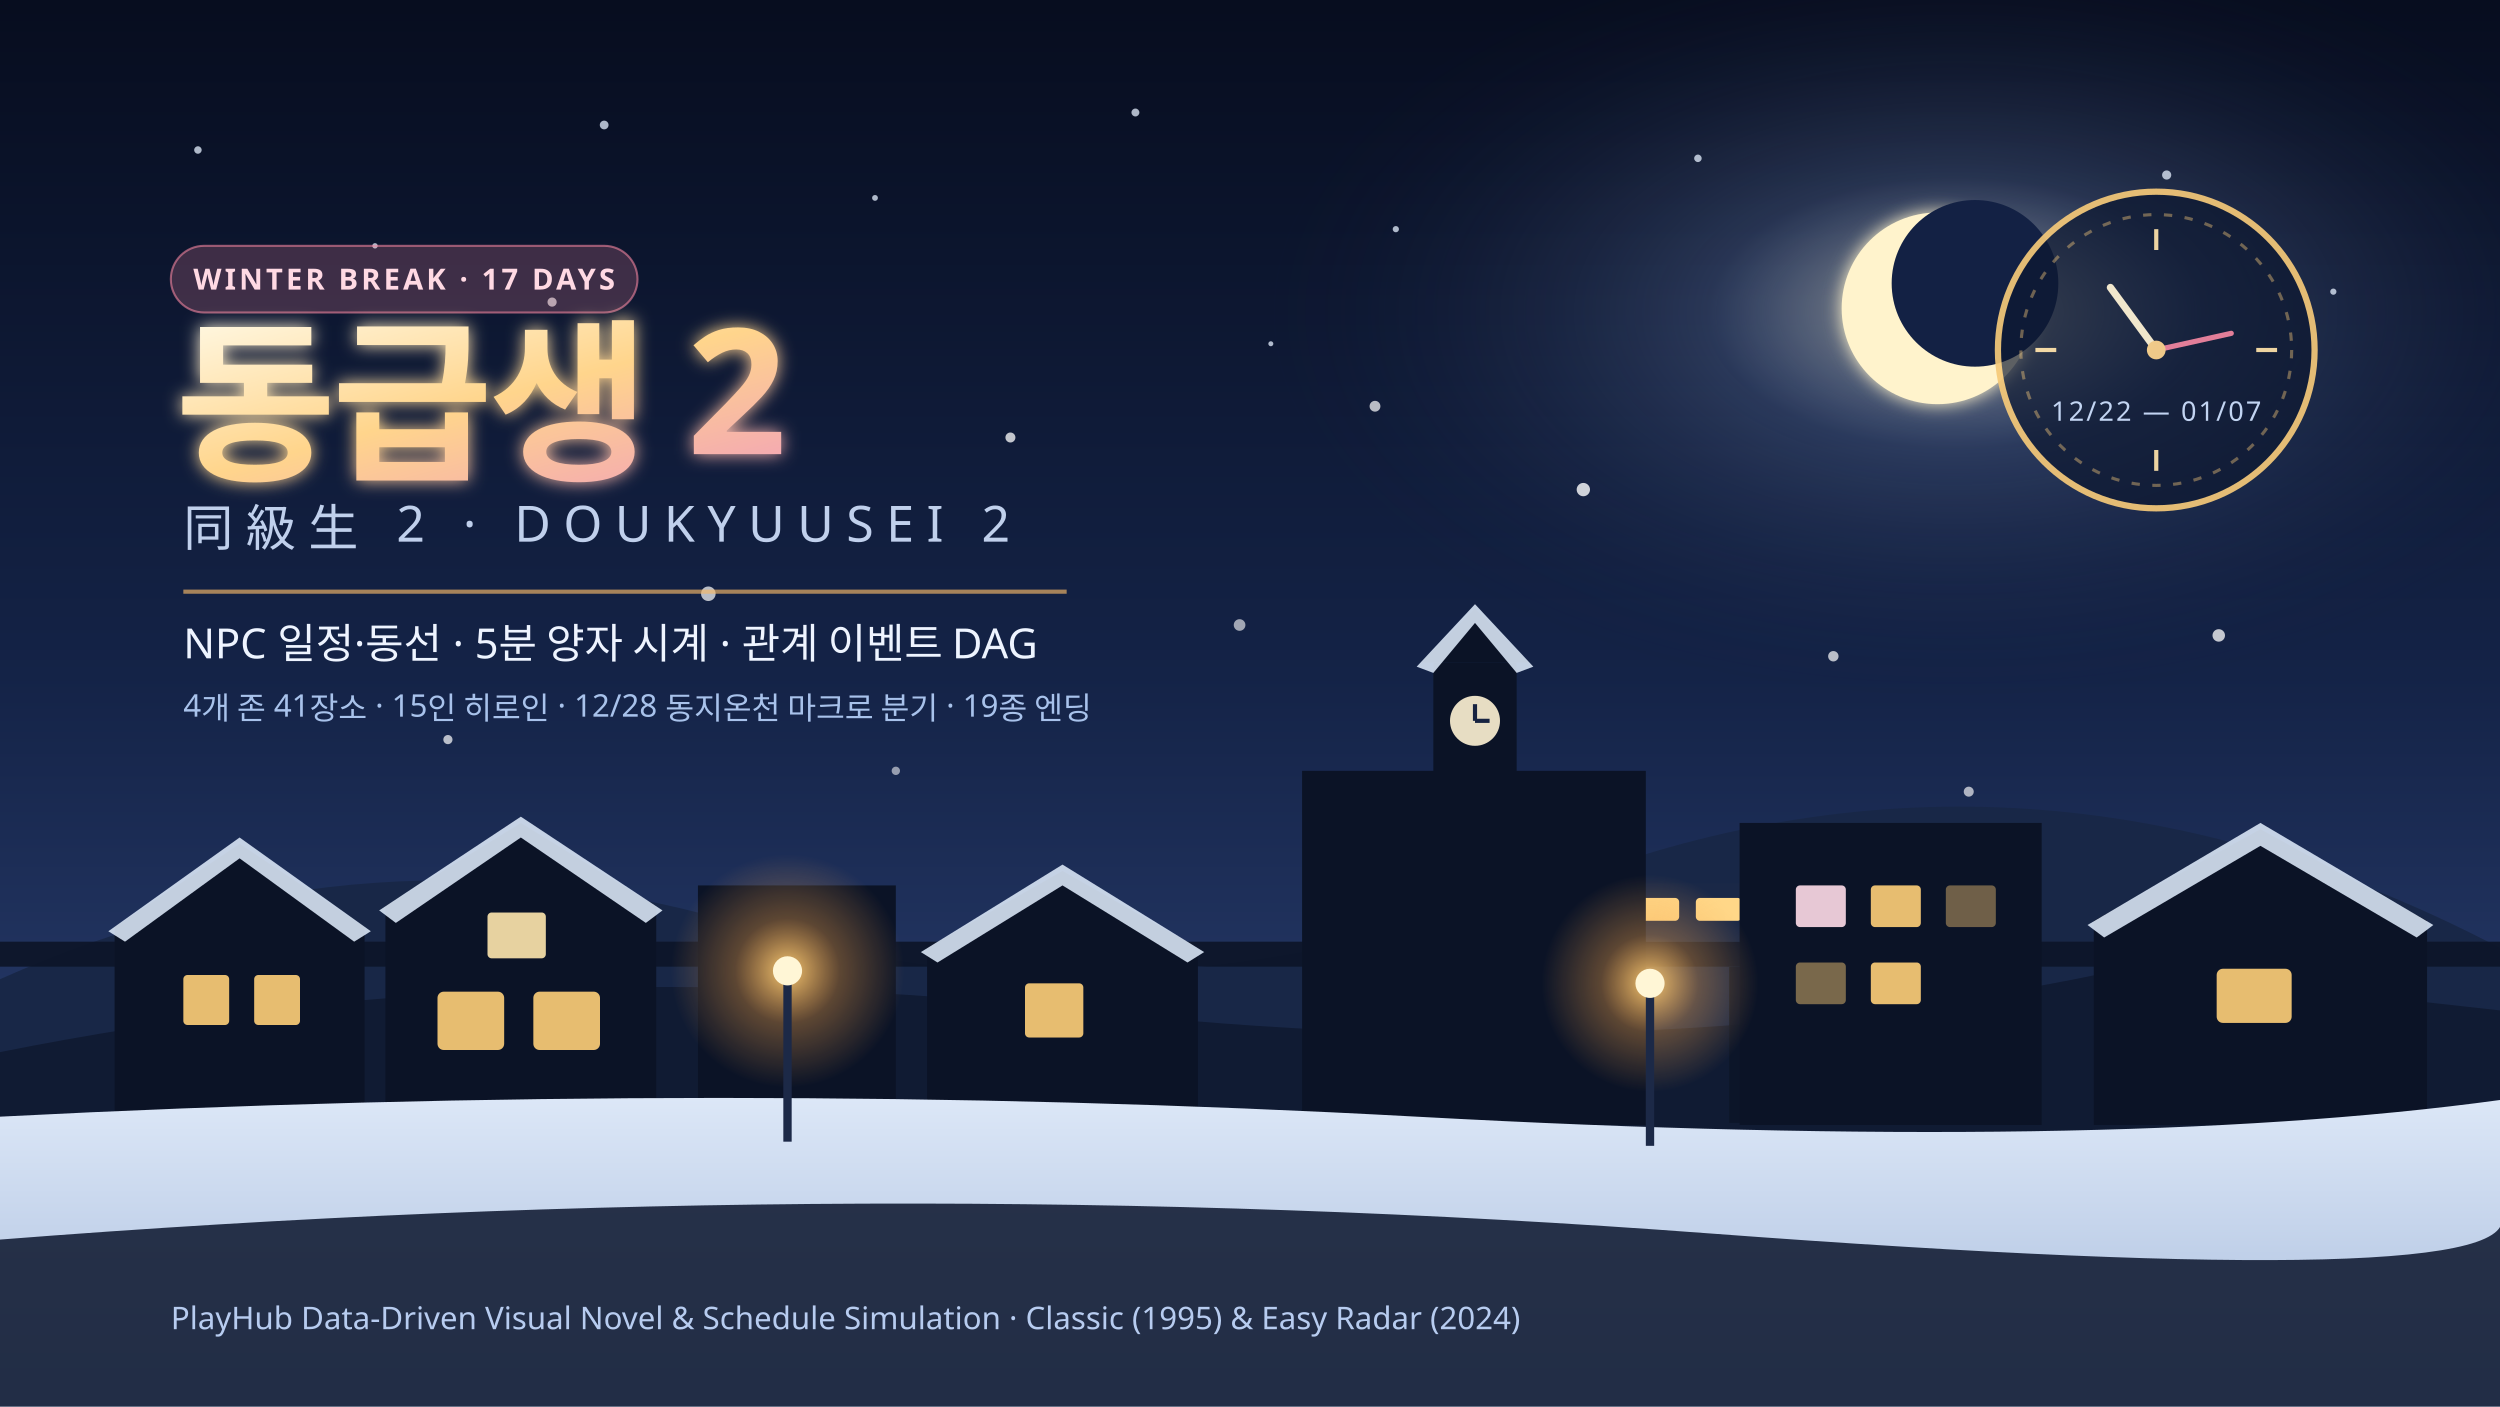
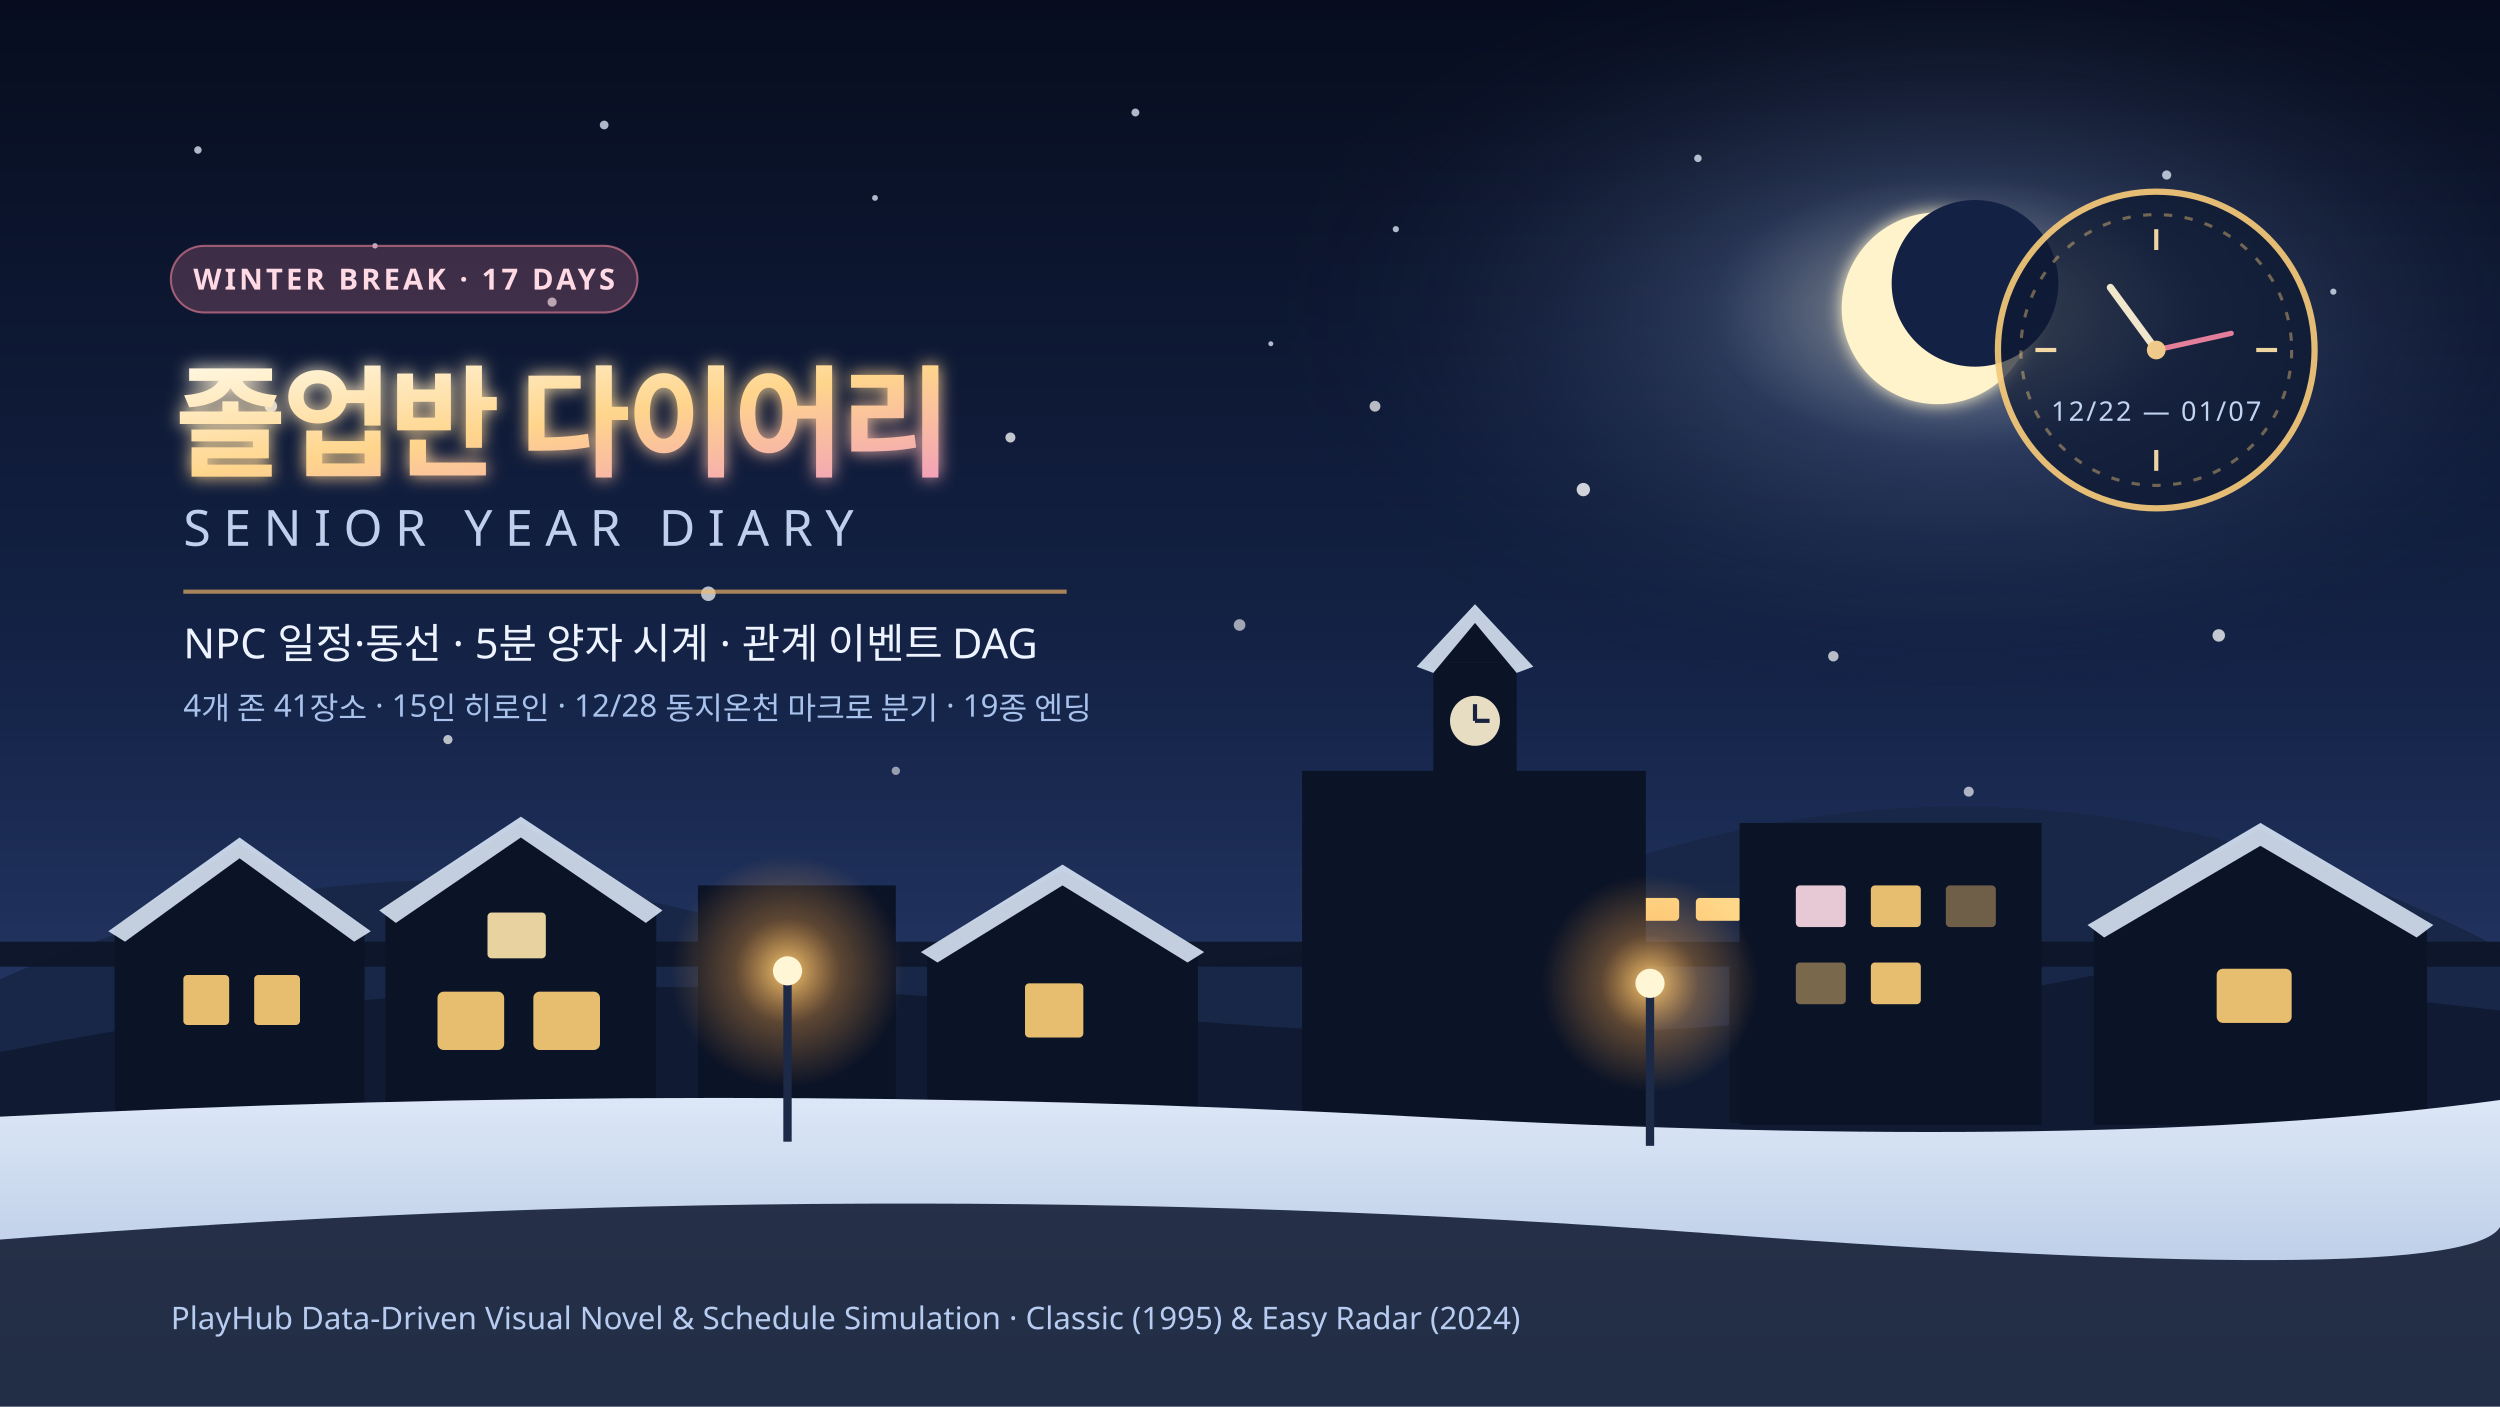
- <svg xmlns="http://www.w3.org/2000/svg" viewBox="0 0 1200 675" width="1200" height="675" role="img" aria-label="동급생 2 겨울방학 커버 아트워크">
+ <svg xmlns="http://www.w3.org/2000/svg" viewBox="0 0 1200 675" width="1200" height="675" role="img" aria-label="졸업반 다이어리 겨울방학 커버 아트워크">
  <defs>
    <linearGradient id="sky" x1="0" y1="0" x2="0" y2="1">
      <stop offset="0%" stop-color="#070d1f" />
      <stop offset="48%" stop-color="#142347" />
      <stop offset="82%" stop-color="#293d6e" />
      <stop offset="100%" stop-color="#53496b" />
    </linearGradient>
    <radialGradient id="moonGlow" cx="78%" cy="22%" r="28%">
      <stop offset="0%" stop-color="#fff4cc" stop-opacity="0.65" />
      <stop offset="35%" stop-color="#a8c6ff" stop-opacity="0.18" />
      <stop offset="100%" stop-color="#0b132b" stop-opacity="0" />
    </radialGradient>
    <radialGradient id="lampGlow" cx="50%" cy="50%" r="50%">
      <stop offset="0%" stop-color="#ffcf75" stop-opacity="0.95" />
      <stop offset="45%" stop-color="#f6a64b" stop-opacity="0.35" />
      <stop offset="100%" stop-color="#f6a64b" stop-opacity="0" />
    </radialGradient>
    <linearGradient id="snowGround" x1="0" y1="0" x2="0" y2="1">
      <stop offset="0%" stop-color="#dce7f7" />
      <stop offset="100%" stop-color="#a5badb" />
    </linearGradient>
    <linearGradient id="goldText" x1="0" y1="0" x2="1" y2="1">
      <stop offset="0%" stop-color="#fff8e3" />
      <stop offset="50%" stop-color="#ffd58c" />
      <stop offset="100%" stop-color="#f2a2b8" />
    </linearGradient>
    <filter id="softGlow" x="-20%" y="-20%" width="140%" height="140%">
      <feGaussianBlur stdDeviation="4" result="blur" />
      <feMerge>
        <feMergeNode in="blur" />
        <feMergeNode in="SourceGraphic" />
      </feMerge>
    </filter>
  </defs>
  <rect width="1200" height="675" fill="url(#sky)" />
  <rect width="1200" height="675" fill="url(#moonGlow)" />
  <g fill="#e6f0ff" opacity="0.75">
    <circle cx="95" cy="72" r="1.8" />
    <circle cx="180" cy="118" r="1.3" />
    <circle cx="290" cy="60" r="2.1" />
    <circle cx="420" cy="95" r="1.4" />
    <circle cx="545" cy="54" r="1.9" />
    <circle cx="670" cy="110" r="1.5" />
    <circle cx="815" cy="76" r="1.8" />
    <circle cx="1040" cy="84" r="2.2" />
    <circle cx="1120" cy="140" r="1.5" />
    <circle cx="610" cy="165" r="1.2" />
  </g>
  <g transform="translate(930 148)">
    <circle cx="0" cy="0" r="46" fill="#fff3cc" filter="url(#softGlow)" />
    <circle cx="18" cy="-12" r="40" fill="#132144" />
  </g>
  <path d="M0 470 Q180 390 360 445 T760 420 T1200 455 L1200 675 L0 675 Z" fill="#182747" />
  <path d="M0 505 Q250 455 520 485 T1020 465 L1200 485 L1200 675 L0 675 Z" fill="#101b33" />
  <g fill="#0c1528" opacity="0.92">
    <rect x="0" y="452" width="1200" height="12" />
    <rect x="110" y="464" width="14" height="75" />
    <rect x="290" y="464" width="14" height="75" />
    <rect x="470" y="464" width="14" height="75" />
    <rect x="650" y="464" width="14" height="75" />
    <rect x="830" y="464" width="14" height="75" />
    <rect x="1010" y="464" width="14" height="75" />
  </g>
  <g transform="translate(740 424)">
    <rect x="0" y="0" width="235" height="28" rx="6" fill="#1a2847" />
    <g fill="#ffd788">
      <rect x="14" y="7" width="22" height="11" rx="2" />
      <rect x="44" y="7" width="22" height="11" rx="2" />
      <rect x="74" y="7" width="22" height="11" rx="2" />
      <rect x="112" y="7" width="22" height="11" rx="2" />
      <rect x="142" y="7" width="22" height="11" rx="2" />
      <rect x="172" y="7" width="22" height="11" rx="2" />
      <rect x="202" y="7" width="18" height="11" rx="2" />
    </g>
  </g>
  <g fill="#0b1326">
    <rect x="625" y="370" width="165" height="170" />
    <rect x="688" y="318" width="40" height="58" />
    <polygon points="682,318 708,292 734,318" />
    <polygon points="55,540 55,445 115,405 175,445 175,540" />
    <polygon points="185,540 185,435 250,395 315,435 315,540" />
    <rect x="335" y="425" width="95" height="115" />
    <polygon points="445,540 445,455 510,418 575,455 575,540" />
    <rect x="835" y="395" width="145" height="145" />
    <polygon points="1005,540 1005,442 1085,398 1165,442 1165,540" />
  </g>
  <g fill="#dce8f8" opacity="0.88">
    <polygon points="52,447 115,402 178,447 170,452 115,412 60,452" />
    <polygon points="182,437 250,392 318,437 310,443 250,402 190,443" />
    <polygon points="442,457 510,415 578,457 570,462 510,425 450,462" />
    <polygon points="680,320 708,290 736,320 728,323 708,299 688,323" />
    <polygon points="1002,444 1085,395 1168,444 1160,450 1085,406 1010,450" />
  </g>
  <g fill="#ffcf78" opacity="0.9">
    <circle cx="708" cy="346" r="12" fill="#fff3d4" />
    <line x1="708" y1="346" x2="708" y2="338" stroke="#182544" stroke-width="2" />
    <line x1="708" y1="346" x2="715" y2="346" stroke="#182544" stroke-width="2" />
    <rect x="210" y="476" width="32" height="28" rx="3" />
    <rect x="256" y="476" width="32" height="28" rx="3" />
    <rect x="234" y="438" width="28" height="22" rx="2" fill="#ffe7ad" />
    <rect x="88" y="468" width="22" height="24" rx="2" />
    <rect x="122" y="468" width="22" height="24" rx="2" />
    <rect x="492" y="472" width="28" height="26" rx="2" />
    <rect x="862" y="425" width="24" height="20" rx="2" fill="#ffdce8" />
    <rect x="898" y="425" width="24" height="20" rx="2" fill="#ffcf78" />
    <rect x="934" y="425" width="24" height="20" rx="2" opacity="0.45" />
    <rect x="862" y="462" width="24" height="20" rx="2" opacity="0.5" />
    <rect x="898" y="462" width="24" height="20" rx="2" />
    <rect x="1064" y="465" width="36" height="26" rx="3" />
  </g>
  <path d="M0 536 Q350 518 680 536 T1200 528 L1200 675 L0 675 Z" fill="url(#snowGround)" />
  <path d="M0 595 Q420 562 820 592 T1200 582 L1200 675 L0 675 Z" fill="#101a32" opacity="0.88" />
  <g>
    <circle cx="378" cy="466" r="56" fill="url(#lampGlow)" />
    <rect x="376" y="466" width="4" height="82" fill="#1c2947" />
    <circle cx="378" cy="466" r="7" fill="#fff6d6" />
    <circle cx="792" cy="472" r="52" fill="url(#lampGlow)" />
    <rect x="790" y="472" width="4" height="78" fill="#1c2947" />
    <circle cx="792" cy="472" r="7" fill="#fff6d6" />
  </g>
  <g transform="translate(1035 168)" opacity="0.92">
    <circle cx="0" cy="0" r="76" fill="#0d1730" fill-opacity="0.72" stroke="#f5c978" stroke-width="3" />
    <circle cx="0" cy="0" r="65" fill="none" stroke="#f5c978" stroke-opacity="0.45" stroke-width="1.5" stroke-dasharray="4 6" />
    <g stroke="#ffe2a8" stroke-width="2">
      <line x1="0" y1="-58" x2="0" y2="-48" />
      <line x1="58" y1="0" x2="48" y2="0" />
      <line x1="0" y1="58" x2="0" y2="48" />
      <line x1="-58" y1="0" x2="-48" y2="0" />
    </g>
    <line x1="0" y1="0" x2="-22" y2="-30" stroke="#fff3d4" stroke-width="3.5" stroke-linecap="round" />
    <line x1="0" y1="0" x2="36" y2="-8" stroke="#f2849e" stroke-width="2.5" stroke-linecap="round" />
    <circle cx="0" cy="0" r="4.5" fill="#ffd58c" />
    <text x="0" y="34" text-anchor="middle" fill="#cfe2ff" font-size="13" font-family="sans-serif" letter-spacing="1">12/22 — 01/07</text>
  </g>
  <g fill="#ffffff">
    <circle cx="130" cy="195" r="3" opacity="0.8" />
    <circle cx="265" cy="145" r="2.2" opacity="0.65" />
    <circle cx="340" cy="285" r="3.5" opacity="0.7" />
    <circle cx="485" cy="210" r="2.4" opacity="0.75" />
    <circle cx="595" cy="300" r="2.8" opacity="0.6" />
    <circle cx="760" cy="235" r="3.2" opacity="0.8" />
    <circle cx="880" cy="315" r="2.5" opacity="0.7" />
    <circle cx="1065" cy="305" r="3" opacity="0.75" />
    <circle cx="215" cy="355" r="2.2" opacity="0.7" />
    <circle cx="945" cy="380" r="2.4" opacity="0.65" />
    <circle cx="430" cy="370" r="2" opacity="0.55" />
    <circle cx="660" cy="195" r="2.6" opacity="0.7" />
  </g>
  <g transform="translate(82 118)">
    <rect x="0" y="0" width="224" height="32" rx="16" fill="#f2849e" fill-opacity="0.22" stroke="#f2849e" stroke-opacity="0.6" />
    <text x="112" y="21" text-anchor="middle" fill="#ffd9e3" font-size="14" font-weight="600" font-family="'Malgun Gothic', 'Apple SD Gothic Neo', sans-serif" letter-spacing="1.5">WINTER BREAK · 17 DAYS</text>
-     <text x="2" y="106" fill="url(#goldText)" font-size="84" font-weight="800" font-family="'Malgun Gothic', 'Apple SD Gothic Neo', sans-serif" letter-spacing="-2" filter="url(#softGlow)">동급생 2</text>
-     <text x="6" y="144" fill="#d3e3ff" font-size="24" font-weight="500" font-family="'Yu Gothic', 'Meiryo', sans-serif" letter-spacing="6" opacity="0.9">同級生 2 · DOUKYUUSEI 2</text>
+     <text x="2" y="106" fill="url(#goldText)" font-size="58" font-weight="800" font-family="'Malgun Gothic', 'Apple SD Gothic Neo', sans-serif" letter-spacing="-2" filter="url(#softGlow)">졸업반 다이어리</text>
+     <text x="6" y="144" fill="#d3e3ff" font-size="24" font-weight="500" font-family="'Yu Gothic', 'Meiryo', sans-serif" letter-spacing="6" opacity="0.9">SENIOR YEAR DIARY</text>
    <line x1="6" y1="166" x2="430" y2="166" stroke="#f6b868" stroke-opacity="0.65" stroke-width="2" />
    <text x="6" y="198" fill="#eef4ff" font-size="20" font-weight="500" font-family="'Malgun Gothic', 'Apple SD Gothic Neo', sans-serif">NPC 일정·동선 · 5분 양자 시계 · 관계 이벤트 DAG</text>
    <text x="6" y="226" fill="#a8c2eb" font-size="15" font-family="'Malgun Gothic', 'Apple SD Gothic Neo', sans-serif">4개 존 41장소 · 15인 히로인 · 12/28 동지온천 마크로 분기 · 19종 엔딩</text>
  </g>
  <g transform="translate(82 638)">
    <text x="0" y="0" fill="#b7ccf0" font-size="15" font-family="'Malgun Gothic', 'Apple SD Gothic Neo', sans-serif">PlayHub Data-Driven Visual Novel &amp; Schedule Simulation · Classic (1995) &amp; Easy Radar (2024)</text>
  </g>
</svg>
